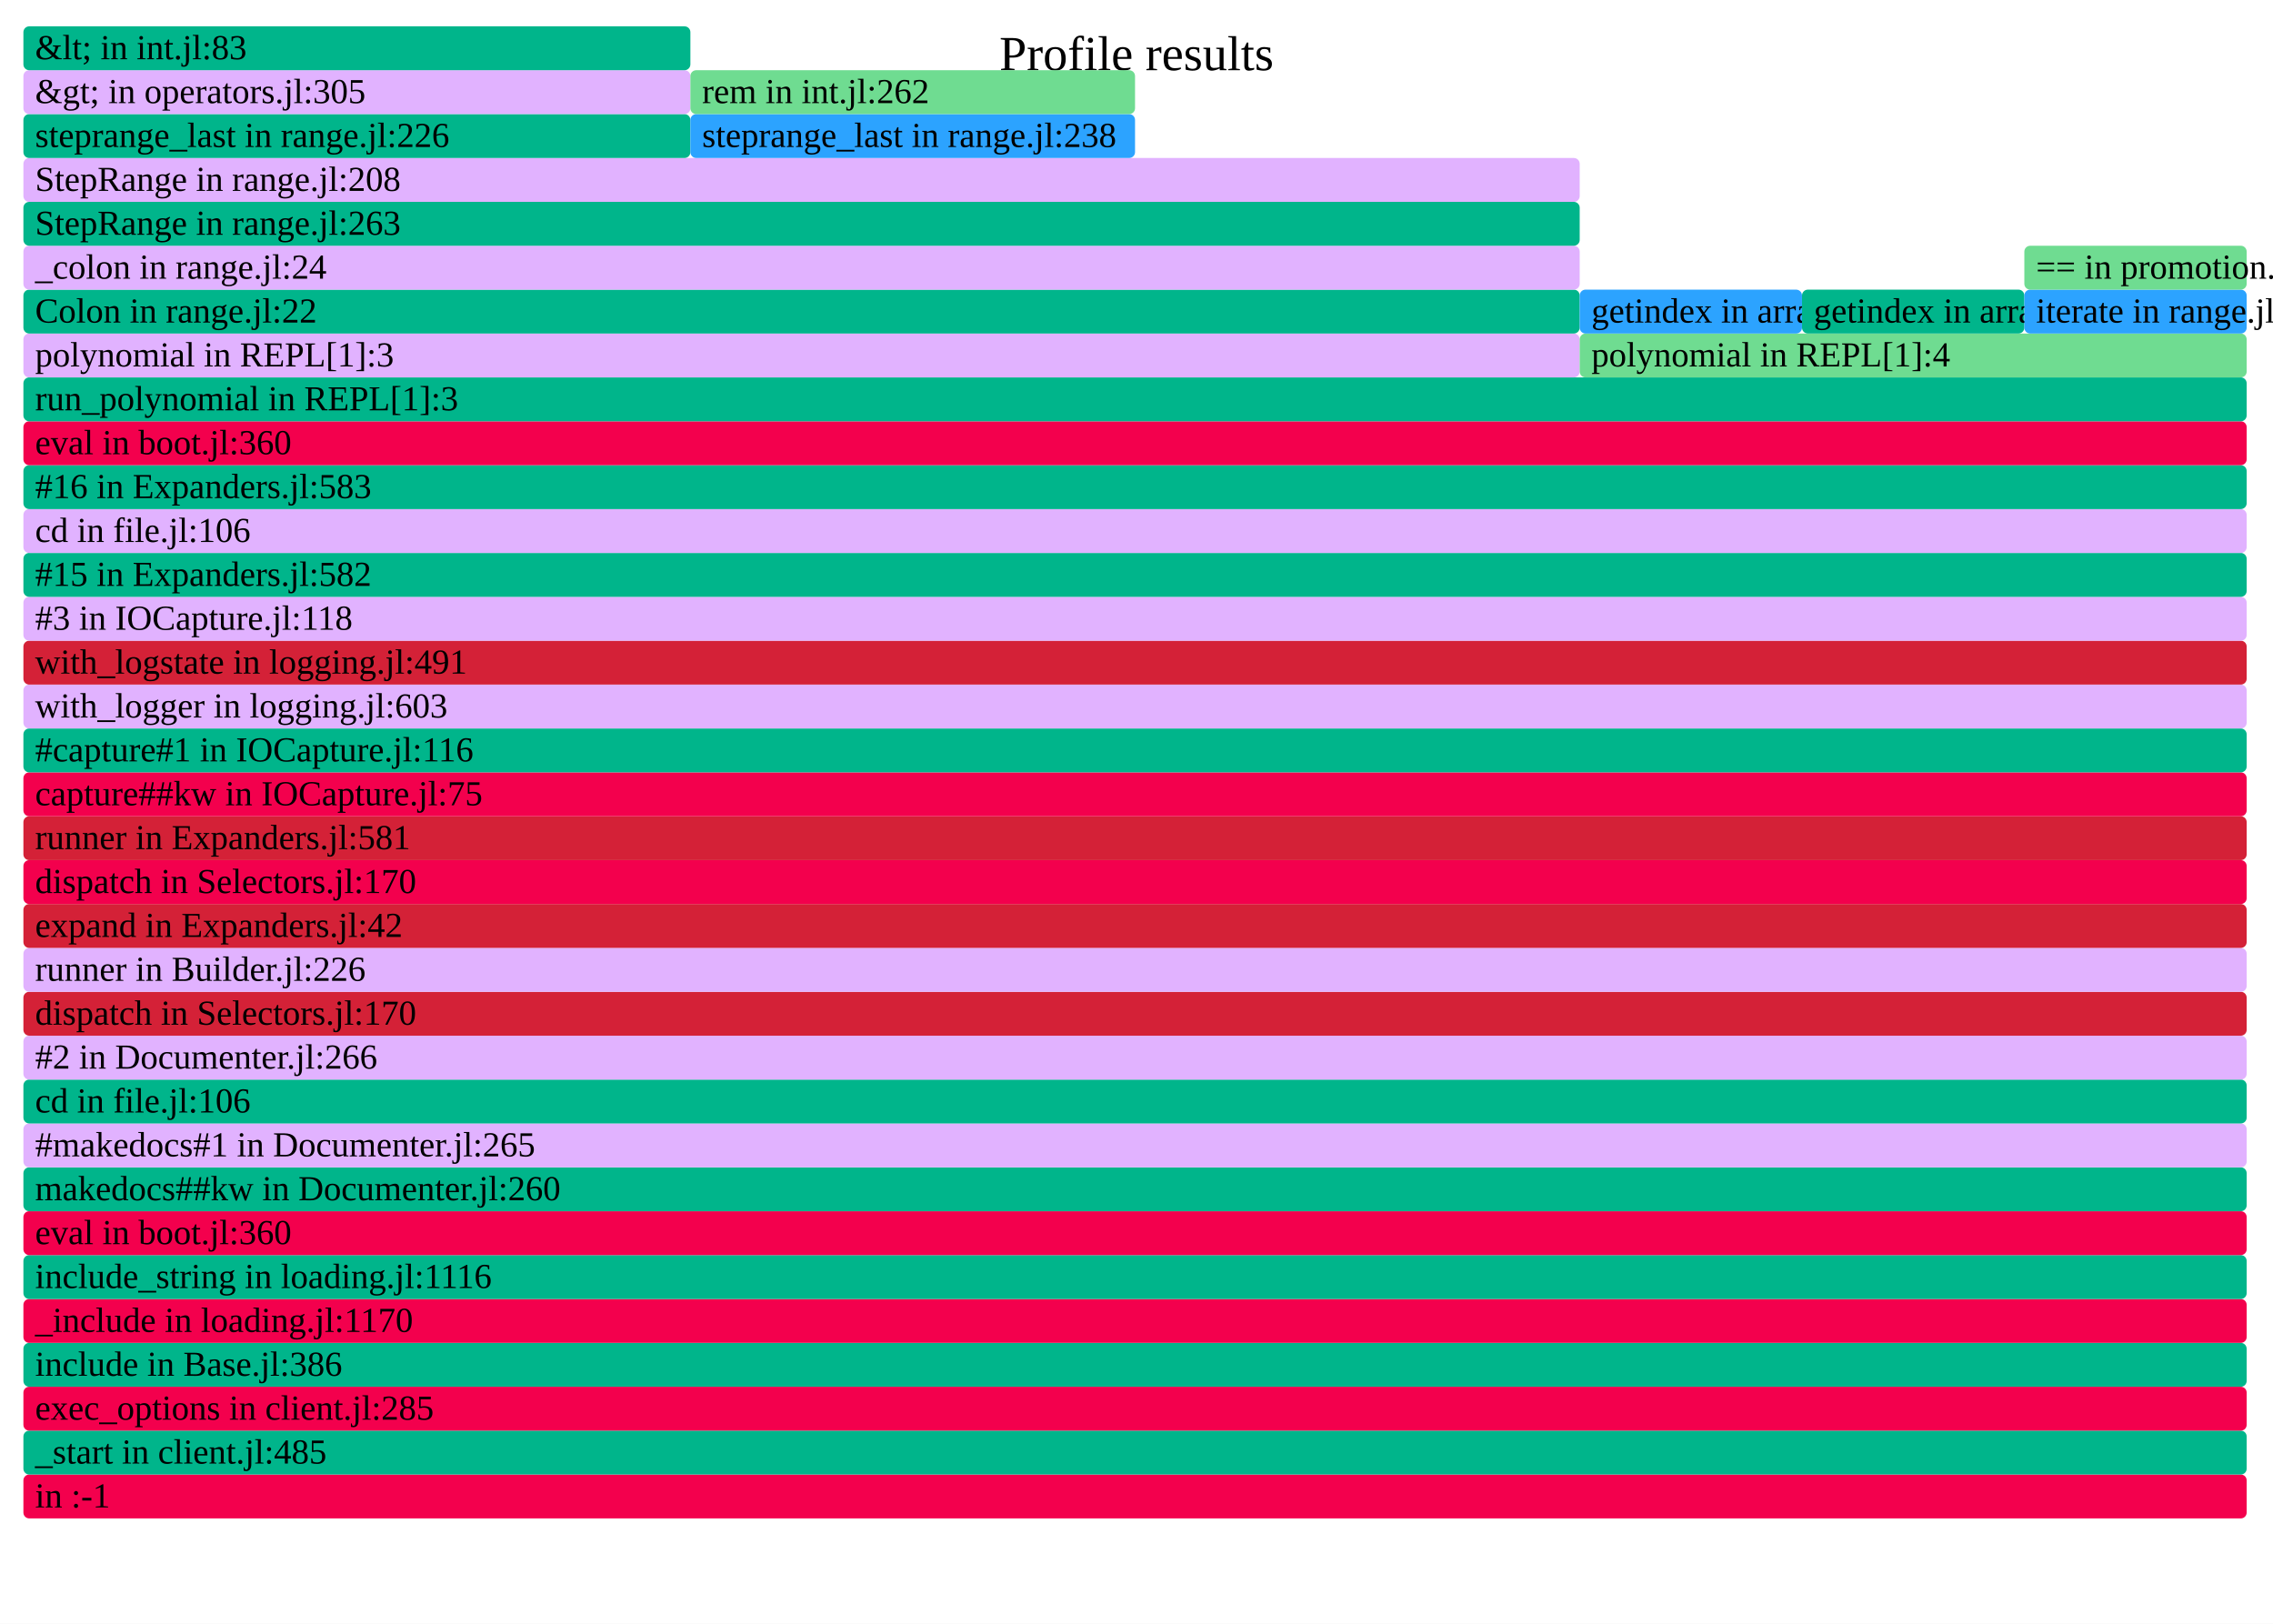
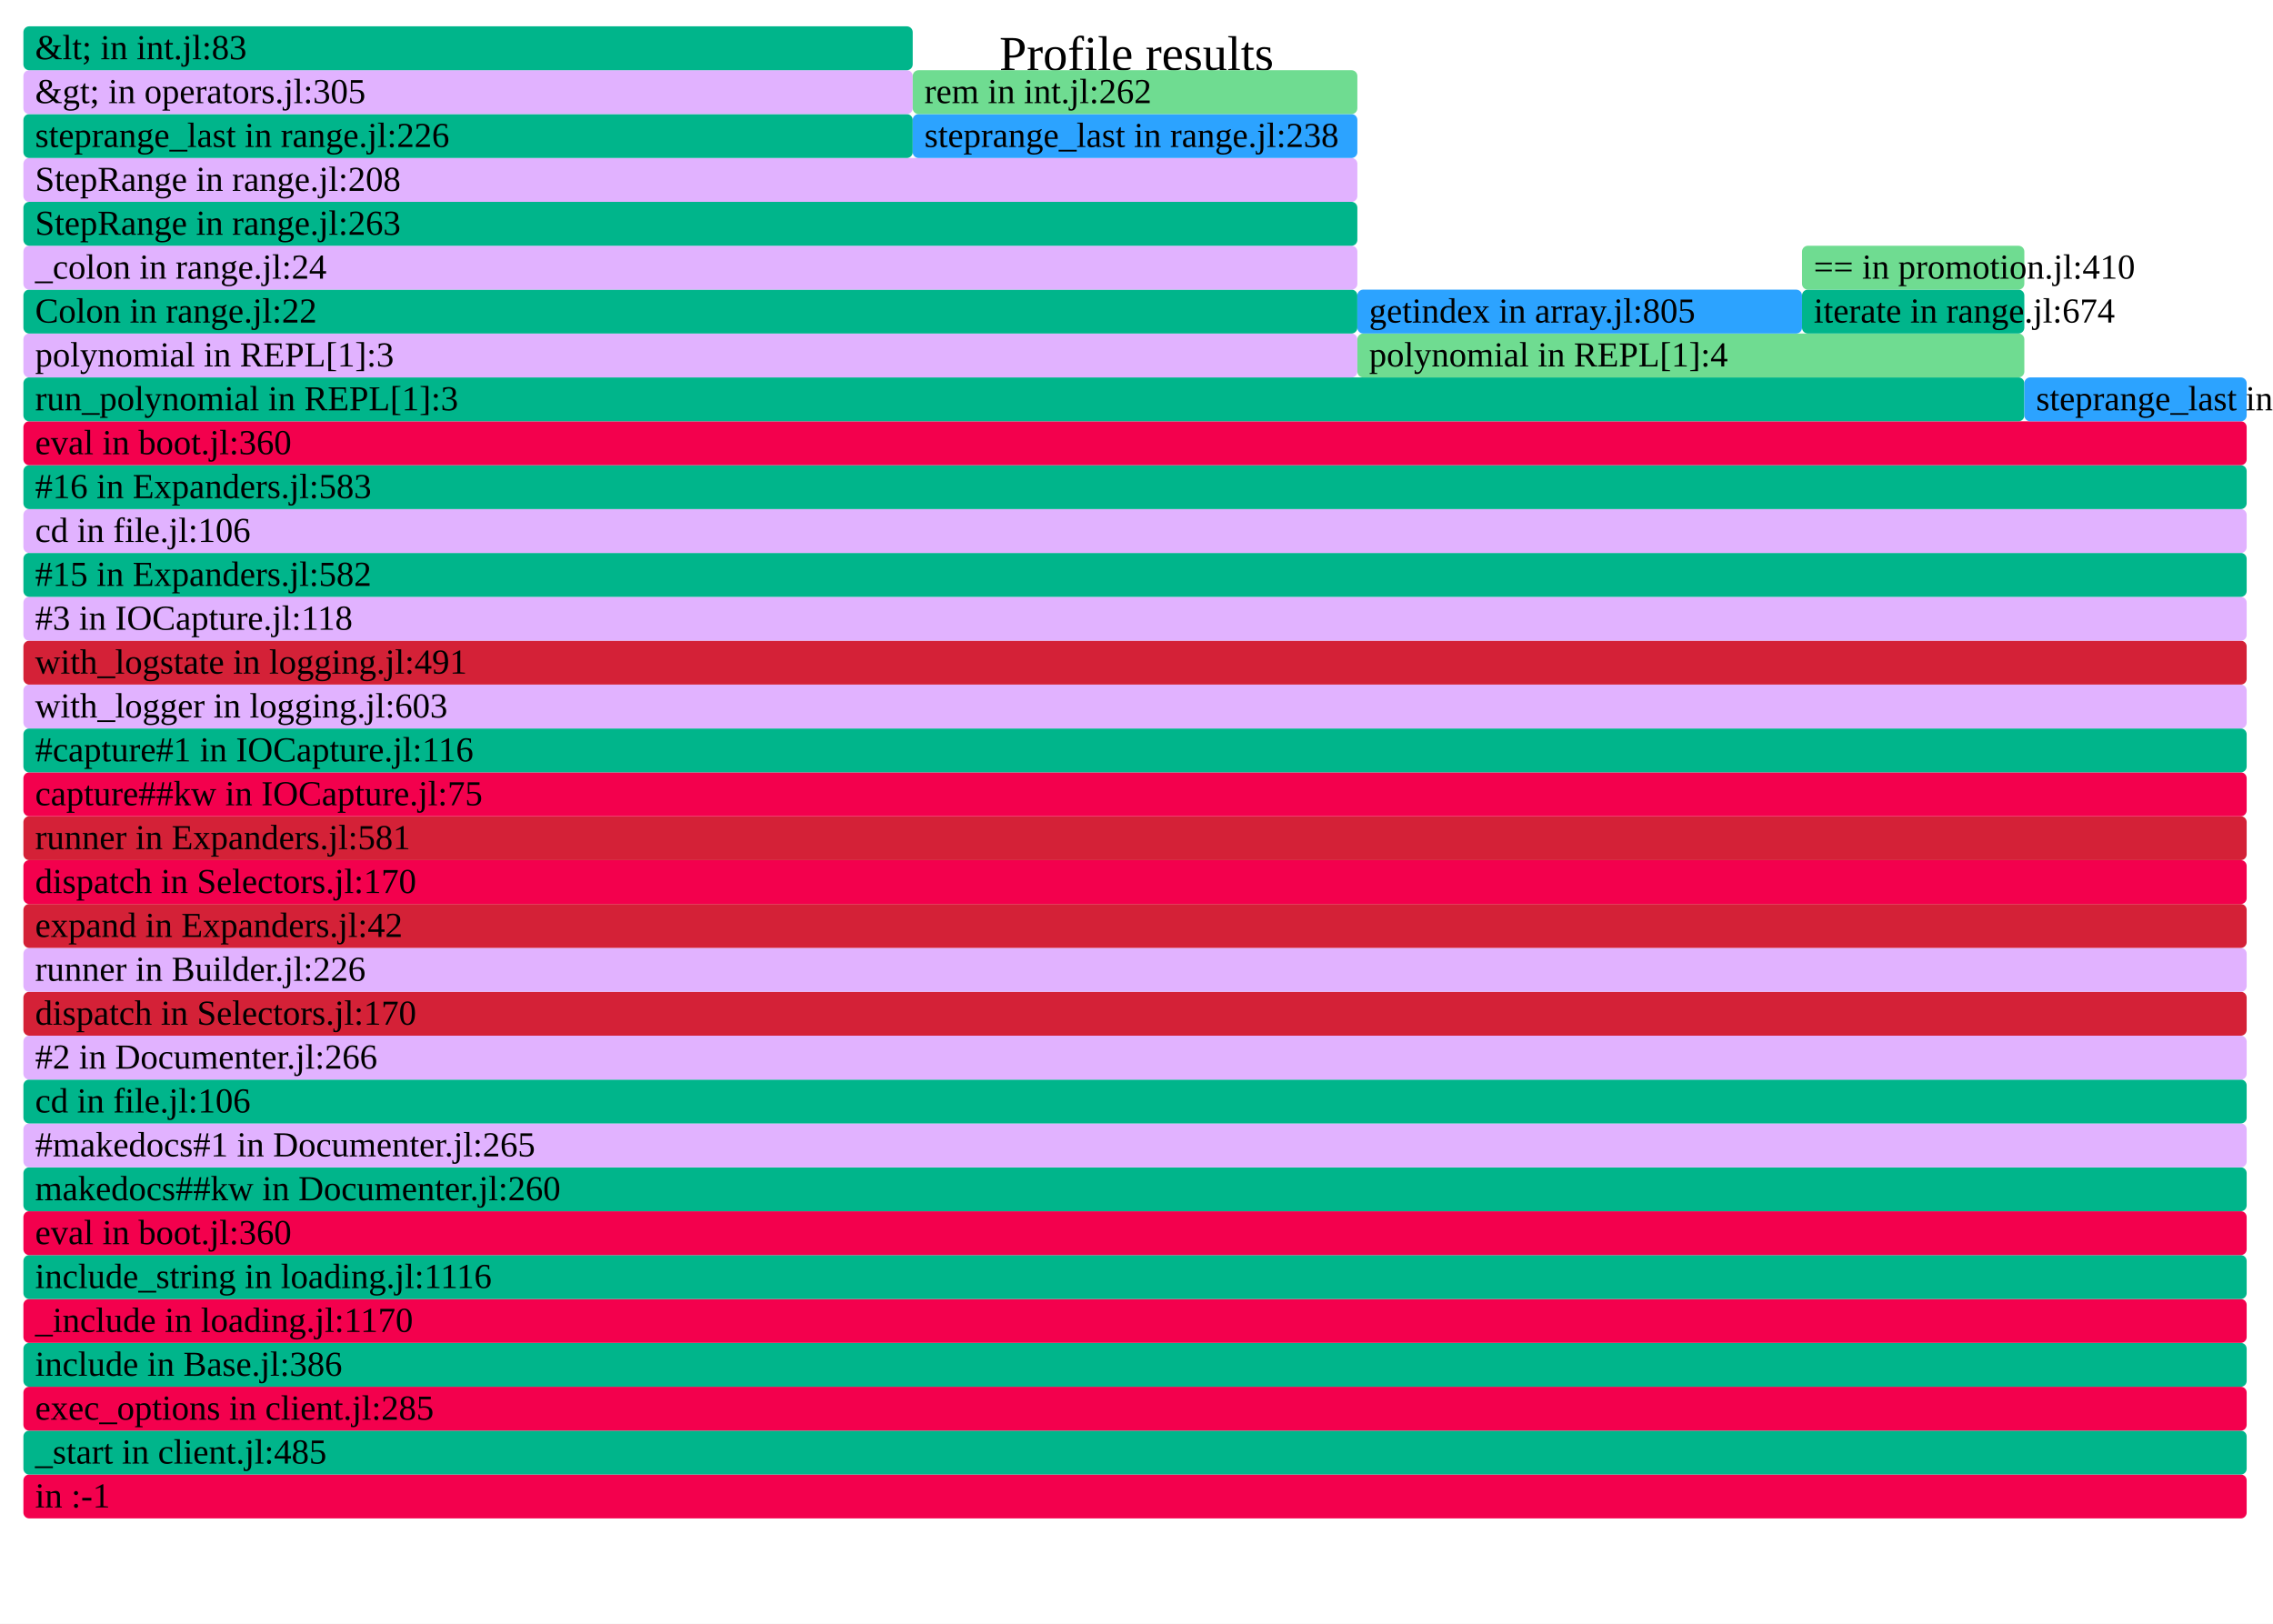
- <svg xmlns="http://www.w3.org/2000/svg" version="1.1" width="777" height="555" viewBox="0 0 777 555" id="fig-2d1ae49dc4a746ca81d720ee22f44dc2">
+ <svg xmlns="http://www.w3.org/2000/svg" version="1.1" width="777" height="555" viewBox="0 0 777 555" id="fig-96ec81e2d7164be4a8b4afb5dd4f49d4">
  <defs>
-     <clipPath id="fig-2d1ae49dc4a746ca81d720ee22f44dc2-clip">
+     <clipPath id="fig-96ec81e2d7164be4a8b4afb5dd4f49d4-clip">
      <rect x="0" y="0" width="777" height="555" />
    </clipPath>
  </defs>
  <style type="text/css">
-     #fig-2d1ae49dc4a746ca81d720ee22f44dc2 text {
+     #fig-96ec81e2d7164be4a8b4afb5dd4f49d4 text {
        pointer-events: none;
        font-family: inherit;
        font-size: 12px;
        fill: #000000;
    }
-     text#fig-2d1ae49dc4a746ca81d720ee22f44dc2-caption {
+     text#fig-96ec81e2d7164be4a8b4afb5dd4f49d4-caption {
        font-size: 16.8px;
        fill: #000000;
        text-anchor: middle;
    }
-     #fig-2d1ae49dc4a746ca81d720ee22f44dc2-bg {
+     #fig-96ec81e2d7164be4a8b4afb5dd4f49d4-bg {
        fill: #FFFFFF;
    }
-     #fig-2d1ae49dc4a746ca81d720ee22f44dc2-viewport rect, #fig-2d1ae49dc4a746ca81d720ee22f44dc2-viewport path {
+     #fig-96ec81e2d7164be4a8b4afb5dd4f49d4-viewport rect, #fig-96ec81e2d7164be4a8b4afb5dd4f49d4-viewport path {
        vector-effect: non-scaling-stroke;
        fill-opacity: 1;
    }
-     #fig-2d1ae49dc4a746ca81d720ee22f44dc2-viewport text {
+     #fig-96ec81e2d7164be4a8b4afb5dd4f49d4-viewport text {
        stroke: #000000;
        stroke-width: 0;
        stroke-opacity: 0.35;
    }
-     #fig-2d1ae49dc4a746ca81d720ee22f44dc2-viewport rect:hover, #fig-2d1ae49dc4a746ca81d720ee22f44dc2-viewport path:hover {
+     #fig-96ec81e2d7164be4a8b4afb5dd4f49d4-viewport rect:hover, #fig-96ec81e2d7164be4a8b4afb5dd4f49d4-viewport path:hover {
        fill-opacity: 0.75;
        stroke: #000000;
        stroke-width: 0.5;
    }
-     #fig-2d1ae49dc4a746ca81d720ee22f44dc2-viewport + rect {
+     #fig-96ec81e2d7164be4a8b4afb5dd4f49d4-viewport + rect {
        fill: #FFFFFF;
        opacity: 0.8;
    }
-     text#fig-2d1ae49dc4a746ca81d720ee22f44dc2-details{
+     text#fig-96ec81e2d7164be4a8b4afb5dd4f49d4-details{
        fill: #000000;
    }
</style>
-   <g id="fig-2d1ae49dc4a746ca81d720ee22f44dc2-frame" clip-path="url(#fig-2d1ae49dc4a746ca81d720ee22f44dc2-clip)">
-     <rect id="fig-2d1ae49dc4a746ca81d720ee22f44dc2-bg" x="0" y="0" width="777" height="555" />
-     <text id="fig-2d1ae49dc4a746ca81d720ee22f44dc2-caption" x="388.5" y="24">Profile results</text>
-     <g id="fig-2d1ae49dc4a746ca81d720ee22f44dc2-viewport" transform="scale(1)">
+   <g id="fig-96ec81e2d7164be4a8b4afb5dd4f49d4-frame" clip-path="url(#fig-96ec81e2d7164be4a8b4afb5dd4f49d4-clip)">
+     <rect id="fig-96ec81e2d7164be4a8b4afb5dd4f49d4-bg" x="0" y="0" width="777" height="555" />
+     <text id="fig-96ec81e2d7164be4a8b4afb5dd4f49d4-caption" x="388.5" y="24">Profile results</text>
+     <g id="fig-96ec81e2d7164be4a8b4afb5dd4f49d4-viewport" transform="scale(1)">
      <rect x="8" y="504" width="760" height="15" rx="2" fill="#F3004D" data-dinfo="" />
      <text x="8" dx="4" y="515.25"> in :-1</text>
      <rect x="8" y="489" width="760" height="15" rx="2" fill="#00B58B" data-dinfo="./" />
      <text x="8" dx="4" y="500.25">_start in client.jl:485</text>
      <rect x="8" y="474" width="760" height="15" rx="2" fill="#F3004D" data-dinfo="./" />
      <text x="8" dx="4" y="485.25">exec_options in client.jl:285</text>
      <rect x="8" y="459" width="760" height="15" rx="2" fill="#00B58B" data-dinfo="./" />
      <text x="8" dx="4" y="470.25">include in Base.jl:386</text>
      <rect x="8" y="444" width="760" height="15" rx="2" fill="#F3004D" data-dinfo="./" />
      <text x="8" dx="4" y="455.25">_include in loading.jl:1170</text>
      <rect x="8" y="429" width="760" height="15" rx="2" fill="#00B58B" data-dinfo="./" />
      <text x="8" dx="4" y="440.25">include_string in loading.jl:1116</text>
      <rect x="8" y="414" width="760" height="15" rx="2" fill="#F3004D" data-dinfo="./" />
      <text x="8" dx="4" y="425.25">eval in boot.jl:360</text>
      <rect x="8" y="399" width="760" height="15" rx="2" fill="#00B58B" data-dinfo="/home/runner/.julia/packages/Documenter/qdbx6/src/" />
      <text x="8" dx="4" y="410.25">makedocs##kw in Documenter.jl:260</text>
      <rect x="8" y="384" width="760" height="15" rx="2" fill="#E1B2FF" data-dinfo="/home/runner/.julia/packages/Documenter/qdbx6/src/" />
      <text x="8" dx="4" y="395.25">#makedocs#1 in Documenter.jl:265</text>
      <rect x="8" y="369" width="760" height="15" rx="2" fill="#00B58B" data-dinfo="./" />
      <text x="8" dx="4" y="380.25">cd in file.jl:106</text>
      <rect x="8" y="354" width="760" height="15" rx="2" fill="#E1B2FF" data-dinfo="/home/runner/.julia/packages/Documenter/qdbx6/src/" />
      <text x="8" dx="4" y="365.25">#2 in Documenter.jl:266</text>
      <rect x="8" y="339" width="760" height="15" rx="2" fill="#D42137" data-dinfo="/home/runner/.julia/packages/Documenter/qdbx6/src/Utilities/" />
      <text x="8" dx="4" y="350.25">dispatch in Selectors.jl:170</text>
      <rect x="8" y="324" width="760" height="15" rx="2" fill="#E1B2FF" data-dinfo="/home/runner/.julia/packages/Documenter/qdbx6/src/" />
      <text x="8" dx="4" y="335.25">runner in Builder.jl:226</text>
      <rect x="8" y="309" width="760" height="15" rx="2" fill="#D42137" data-dinfo="/home/runner/.julia/packages/Documenter/qdbx6/src/" />
      <text x="8" dx="4" y="320.25">expand in Expanders.jl:42</text>
      <rect x="8" y="294" width="760" height="15" rx="2" fill="#F3004D" data-dinfo="/home/runner/.julia/packages/Documenter/qdbx6/src/Utilities/" />
      <text x="8" dx="4" y="305.25">dispatch in Selectors.jl:170</text>
      <rect x="8" y="279" width="760" height="15" rx="2" fill="#D42137" data-dinfo="/home/runner/.julia/packages/Documenter/qdbx6/src/" />
      <text x="8" dx="4" y="290.25">runner in Expanders.jl:581</text>
      <rect x="8" y="264" width="760" height="15" rx="2" fill="#F3004D" data-dinfo="/home/runner/.julia/packages/IOCapture/sXY71/src/" />
      <text x="8" dx="4" y="275.25">capture##kw in IOCapture.jl:75</text>
      <rect x="8" y="249" width="760" height="15" rx="2" fill="#00B58B" data-dinfo="/home/runner/.julia/packages/IOCapture/sXY71/src/" />
      <text x="8" dx="4" y="260.25">#capture#1 in IOCapture.jl:116</text>
      <rect x="8" y="234" width="760" height="15" rx="2" fill="#E1B2FF" data-dinfo="./" />
      <text x="8" dx="4" y="245.25">with_logger in logging.jl:603</text>
      <rect x="8" y="219" width="760" height="15" rx="2" fill="#D42137" data-dinfo="./" />
      <text x="8" dx="4" y="230.25">with_logstate in logging.jl:491</text>
      <rect x="8" y="204" width="760" height="15" rx="2" fill="#E1B2FF" data-dinfo="/home/runner/.julia/packages/IOCapture/sXY71/src/" />
      <text x="8" dx="4" y="215.25">#3 in IOCapture.jl:118</text>
      <rect x="8" y="189" width="760" height="15" rx="2" fill="#00B58B" data-dinfo="/home/runner/.julia/packages/Documenter/qdbx6/src/" />
      <text x="8" dx="4" y="200.25">#15 in Expanders.jl:582</text>
      <rect x="8" y="174" width="760" height="15" rx="2" fill="#E1B2FF" data-dinfo="./" />
      <text x="8" dx="4" y="185.25">cd in file.jl:106</text>
      <rect x="8" y="159" width="760" height="15" rx="2" fill="#00B58B" data-dinfo="/home/runner/.julia/packages/Documenter/qdbx6/src/" />
      <text x="8" dx="4" y="170.25">#16 in Expanders.jl:583</text>
      <rect x="8" y="144" width="760" height="15" rx="2" fill="#F3004D" data-dinfo="./" />
      <text x="8" dx="4" y="155.25">eval in boot.jl:360</text>
-       <rect x="8" y="129" width="760" height="15" rx="2" fill="#00B58B" data-dinfo="./" />
+       <rect x="8" y="129" width="684" height="15" rx="2" fill="#00B58B" data-dinfo="./" />
      <text x="8" dx="4" y="140.25">run_polynomial in REPL[1]:3</text>
-       <rect x="8" y="114" width="532" height="15" rx="2" fill="#E1B2FF" data-dinfo="./" />
+       <rect x="8" y="114" width="456" height="15" rx="2" fill="#E1B2FF" data-dinfo="./" />
      <text x="8" dx="4" y="125.25">polynomial in REPL[1]:3</text>
-       <rect x="8" y="99" width="532" height="15" rx="2" fill="#00B58B" data-dinfo="./" />
+       <rect x="8" y="99" width="456" height="15" rx="2" fill="#00B58B" data-dinfo="./" />
      <text x="8" dx="4" y="110.25">Colon in range.jl:22</text>
-       <rect x="8" y="84" width="532" height="15" rx="2" fill="#E1B2FF" data-dinfo="./" />
+       <rect x="8" y="84" width="456" height="15" rx="2" fill="#E1B2FF" data-dinfo="./" />
      <text x="8" dx="4" y="95.25">_colon in range.jl:24</text>
-       <rect x="8" y="69" width="532" height="15" rx="2" fill="#00B58B" data-dinfo="./" />
+       <rect x="8" y="69" width="456" height="15" rx="2" fill="#00B58B" data-dinfo="./" />
      <text x="8" dx="4" y="80.25">StepRange in range.jl:263</text>
-       <rect x="8" y="54" width="532" height="15" rx="2" fill="#E1B2FF" data-dinfo="./" />
+       <rect x="8" y="54" width="456" height="15" rx="2" fill="#E1B2FF" data-dinfo="./" />
      <text x="8" dx="4" y="65.25">StepRange in range.jl:208</text>
-       <rect x="8" y="39" width="228" height="15" rx="2" fill="#00B58B" data-dinfo="./" />
+       <rect x="8" y="39" width="304" height="15" rx="2" fill="#00B58B" data-dinfo="./" />
      <text x="8" dx="4" y="50.25">steprange_last in range.jl:226</text>
-       <rect x="8" y="24" width="228" height="15" rx="2" fill="#E1B2FF" data-dinfo="./" />
+       <rect x="8" y="24" width="304" height="15" rx="2" fill="#E1B2FF" data-dinfo="./" />
      <text x="8" dx="4" y="35.25">&amp;gt; in operators.jl:305</text>
-       <rect x="8" y="9" width="228" height="15" rx="2" fill="#00B58B" data-dinfo="./" />
+       <rect x="8" y="9" width="304" height="15" rx="2" fill="#00B58B" data-dinfo="./" />
      <text x="8" dx="4" y="20.25">&amp;lt; in int.jl:83</text>
-       <rect x="236" y="39" width="152" height="15" rx="2" fill="#2CA3FF" data-dinfo="./" />
-       <text x="236" dx="4" y="50.25">steprange_last in range.jl:238</text>
-       <rect x="236" y="24" width="152" height="15" rx="2" fill="#6FDC91" data-dinfo="./" />
-       <text x="236" dx="4" y="35.25">rem in int.jl:262</text>
-       <rect x="540" y="114" width="228" height="15" rx="2" fill="#6FDC91" data-dinfo="./" />
-       <text x="540" dx="4" y="125.25">polynomial in REPL[1]:4</text>
-       <rect x="540" y="99" width="76" height="15" rx="2" fill="#2CA3FF" data-dinfo="./" />
-       <text x="540" dx="4" y="110.25">getindex in array.jl:0</text>
+       <rect x="312" y="39" width="152" height="15" rx="2" fill="#2CA3FF" data-dinfo="./" />
+       <text x="312" dx="4" y="50.25">steprange_last in range.jl:238</text>
+       <rect x="312" y="24" width="152" height="15" rx="2" fill="#6FDC91" data-dinfo="./" />
+       <text x="312" dx="4" y="35.25">rem in int.jl:262</text>
+       <rect x="464" y="114" width="228" height="15" rx="2" fill="#6FDC91" data-dinfo="./" />
+       <text x="464" dx="4" y="125.25">polynomial in REPL[1]:4</text>
+       <rect x="464" y="99" width="152" height="15" rx="2" fill="#2CA3FF" data-dinfo="./" />
+       <text x="464" dx="4" y="110.25">getindex in array.jl:805</text>
      <rect x="616" y="99" width="76" height="15" rx="2" fill="#00B58B" data-dinfo="./" />
-       <text x="616" dx="4" y="110.25">getindex in array.jl:805</text>
-       <rect x="692" y="99" width="76" height="15" rx="2" fill="#2CA3FF" data-dinfo="./" />
-       <text x="692" dx="4" y="110.25">iterate in range.jl:674</text>
-       <rect x="692" y="84" width="76" height="15" rx="2" fill="#6FDC91" data-dinfo="./" />
-       <text x="692" dx="4" y="95.25">== in promotion.jl:410</text>
+       <text x="616" dx="4" y="110.25">iterate in range.jl:674</text>
+       <rect x="616" y="84" width="76" height="15" rx="2" fill="#6FDC91" data-dinfo="./" />
+       <text x="616" dx="4" y="95.25">== in promotion.jl:410</text>
+       <rect x="692" y="129" width="76" height="15" rx="2" fill="#2CA3FF" data-dinfo="./" />
+       <text x="692" dx="4" y="140.25">steprange_last in range.jl:213</text>
    </g>
  </g>
</svg>
